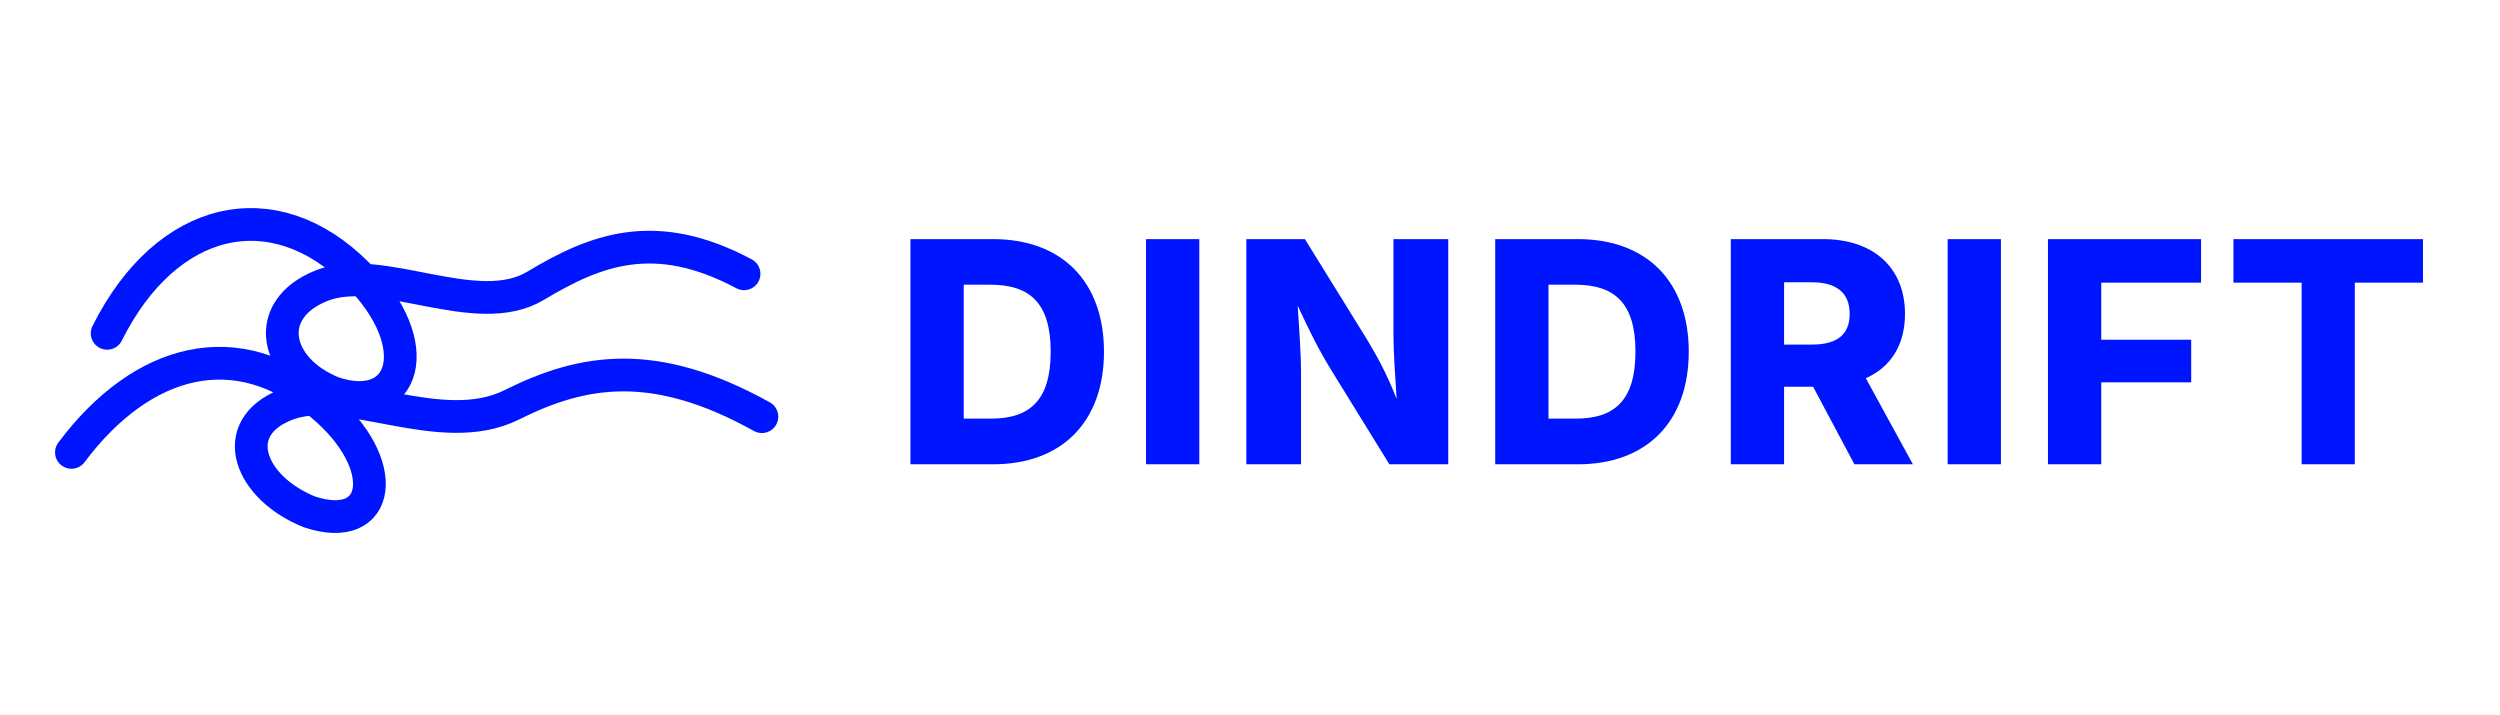
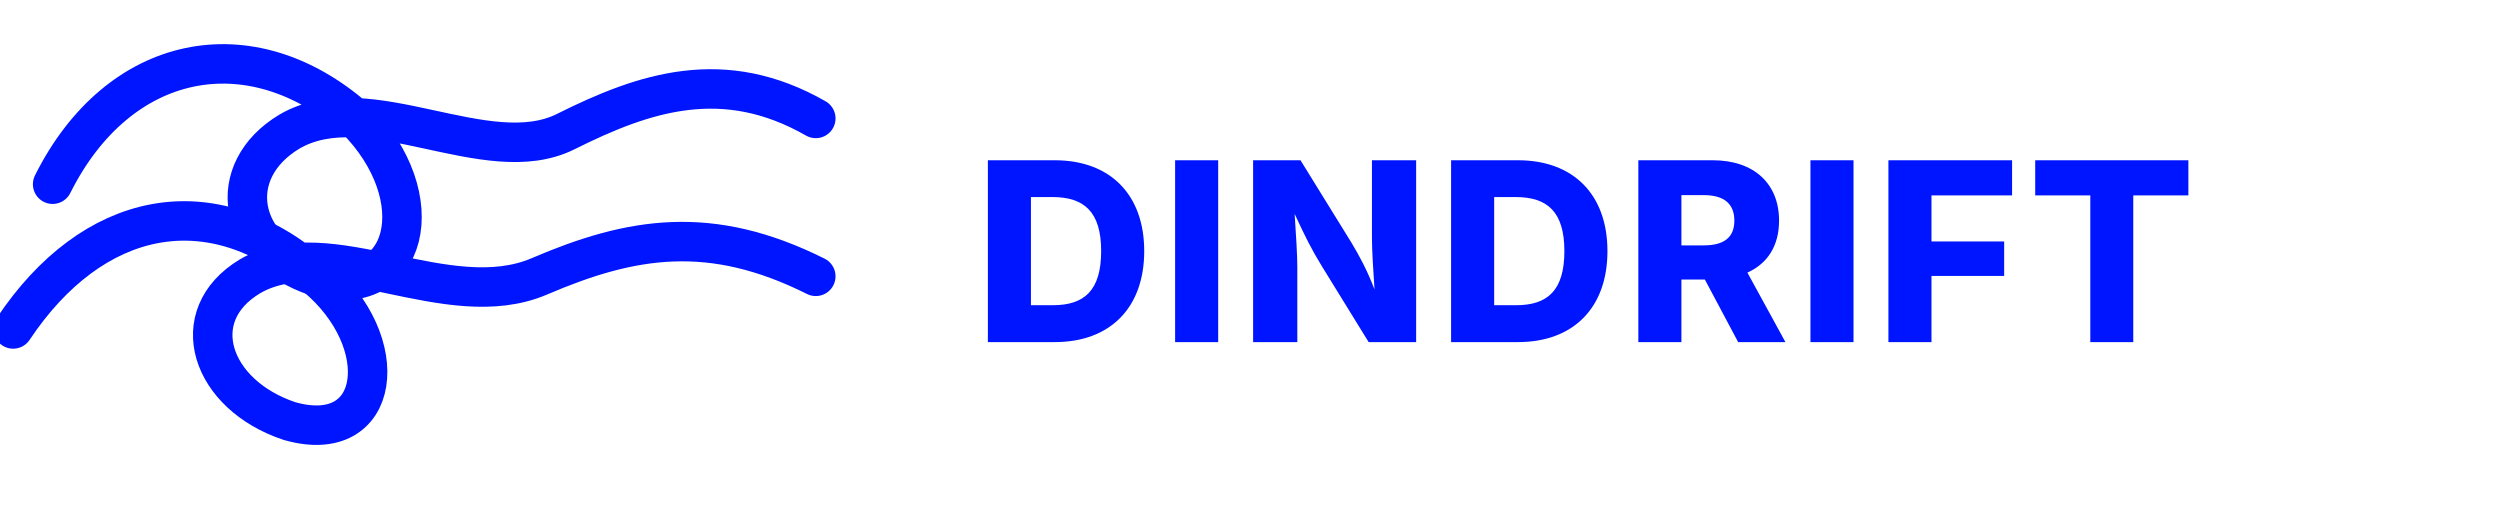
- <svg xmlns="http://www.w3.org/2000/svg" viewBox="0 0 420 120" width="420" height="120" fill="none">
-   <g transform="translate(10, 18)">
-     <path d="M 8 38 C 18 18, 36 14, 50 28 C 62 40, 58 52, 46 48 C 36 44, 34 34, 44 30 C 54 26, 70 36, 80 30 C 90 24, 100 20, 115 28" stroke="#0015ff" stroke-width="5.5" stroke-linecap="round" stroke-linejoin="round" />
-     <path d="M 2 58 C 14 42, 30 38, 44 50 C 56 60, 54 72, 42 68 C 32 64, 28 54, 38 50 C 48 46, 64 56, 76 50 C 88 44, 100 42, 118 52" stroke="#0015ff" stroke-width="5.5" stroke-linecap="round" stroke-linejoin="round" />
+ <svg xmlns="http://www.w3.org/2000/svg" viewBox="0 0 380 80" width="380" height="80" fill="none">
+   <g>
+     <path d="M 8 28 C 18 8, 38 4, 54 18 C 66 30, 62 46, 48 42 C 36 38, 34 26, 44 20 C 56 13, 74 26, 86 20 C 98 14, 110 10, 124 18" stroke="#0015ff" stroke-width="6" stroke-linecap="round" stroke-linejoin="round" />
+     <path d="M 2 50 C 14 32, 32 28, 48 42 C 60 52, 58 68, 44 64 C 32 60, 28 48, 38 42 C 50 35, 68 48, 82 42 C 96 36, 108 34, 124 42" stroke="#0015ff" stroke-width="6" stroke-linecap="round" stroke-linejoin="round" />
  </g>
-   <text x="150" y="78" font-family="'Inter', 'Arial Black', Arial, sans-serif" font-size="52" font-weight="800" letter-spacing="2" fill="#0015ff">DINDRIFT</text>
+   <text x="148" y="52" font-family="'Inter', 'Arial Black', Arial, sans-serif" font-size="38" font-weight="800" letter-spacing="1" fill="#0015ff">DINDRIFT</text>
</svg>
